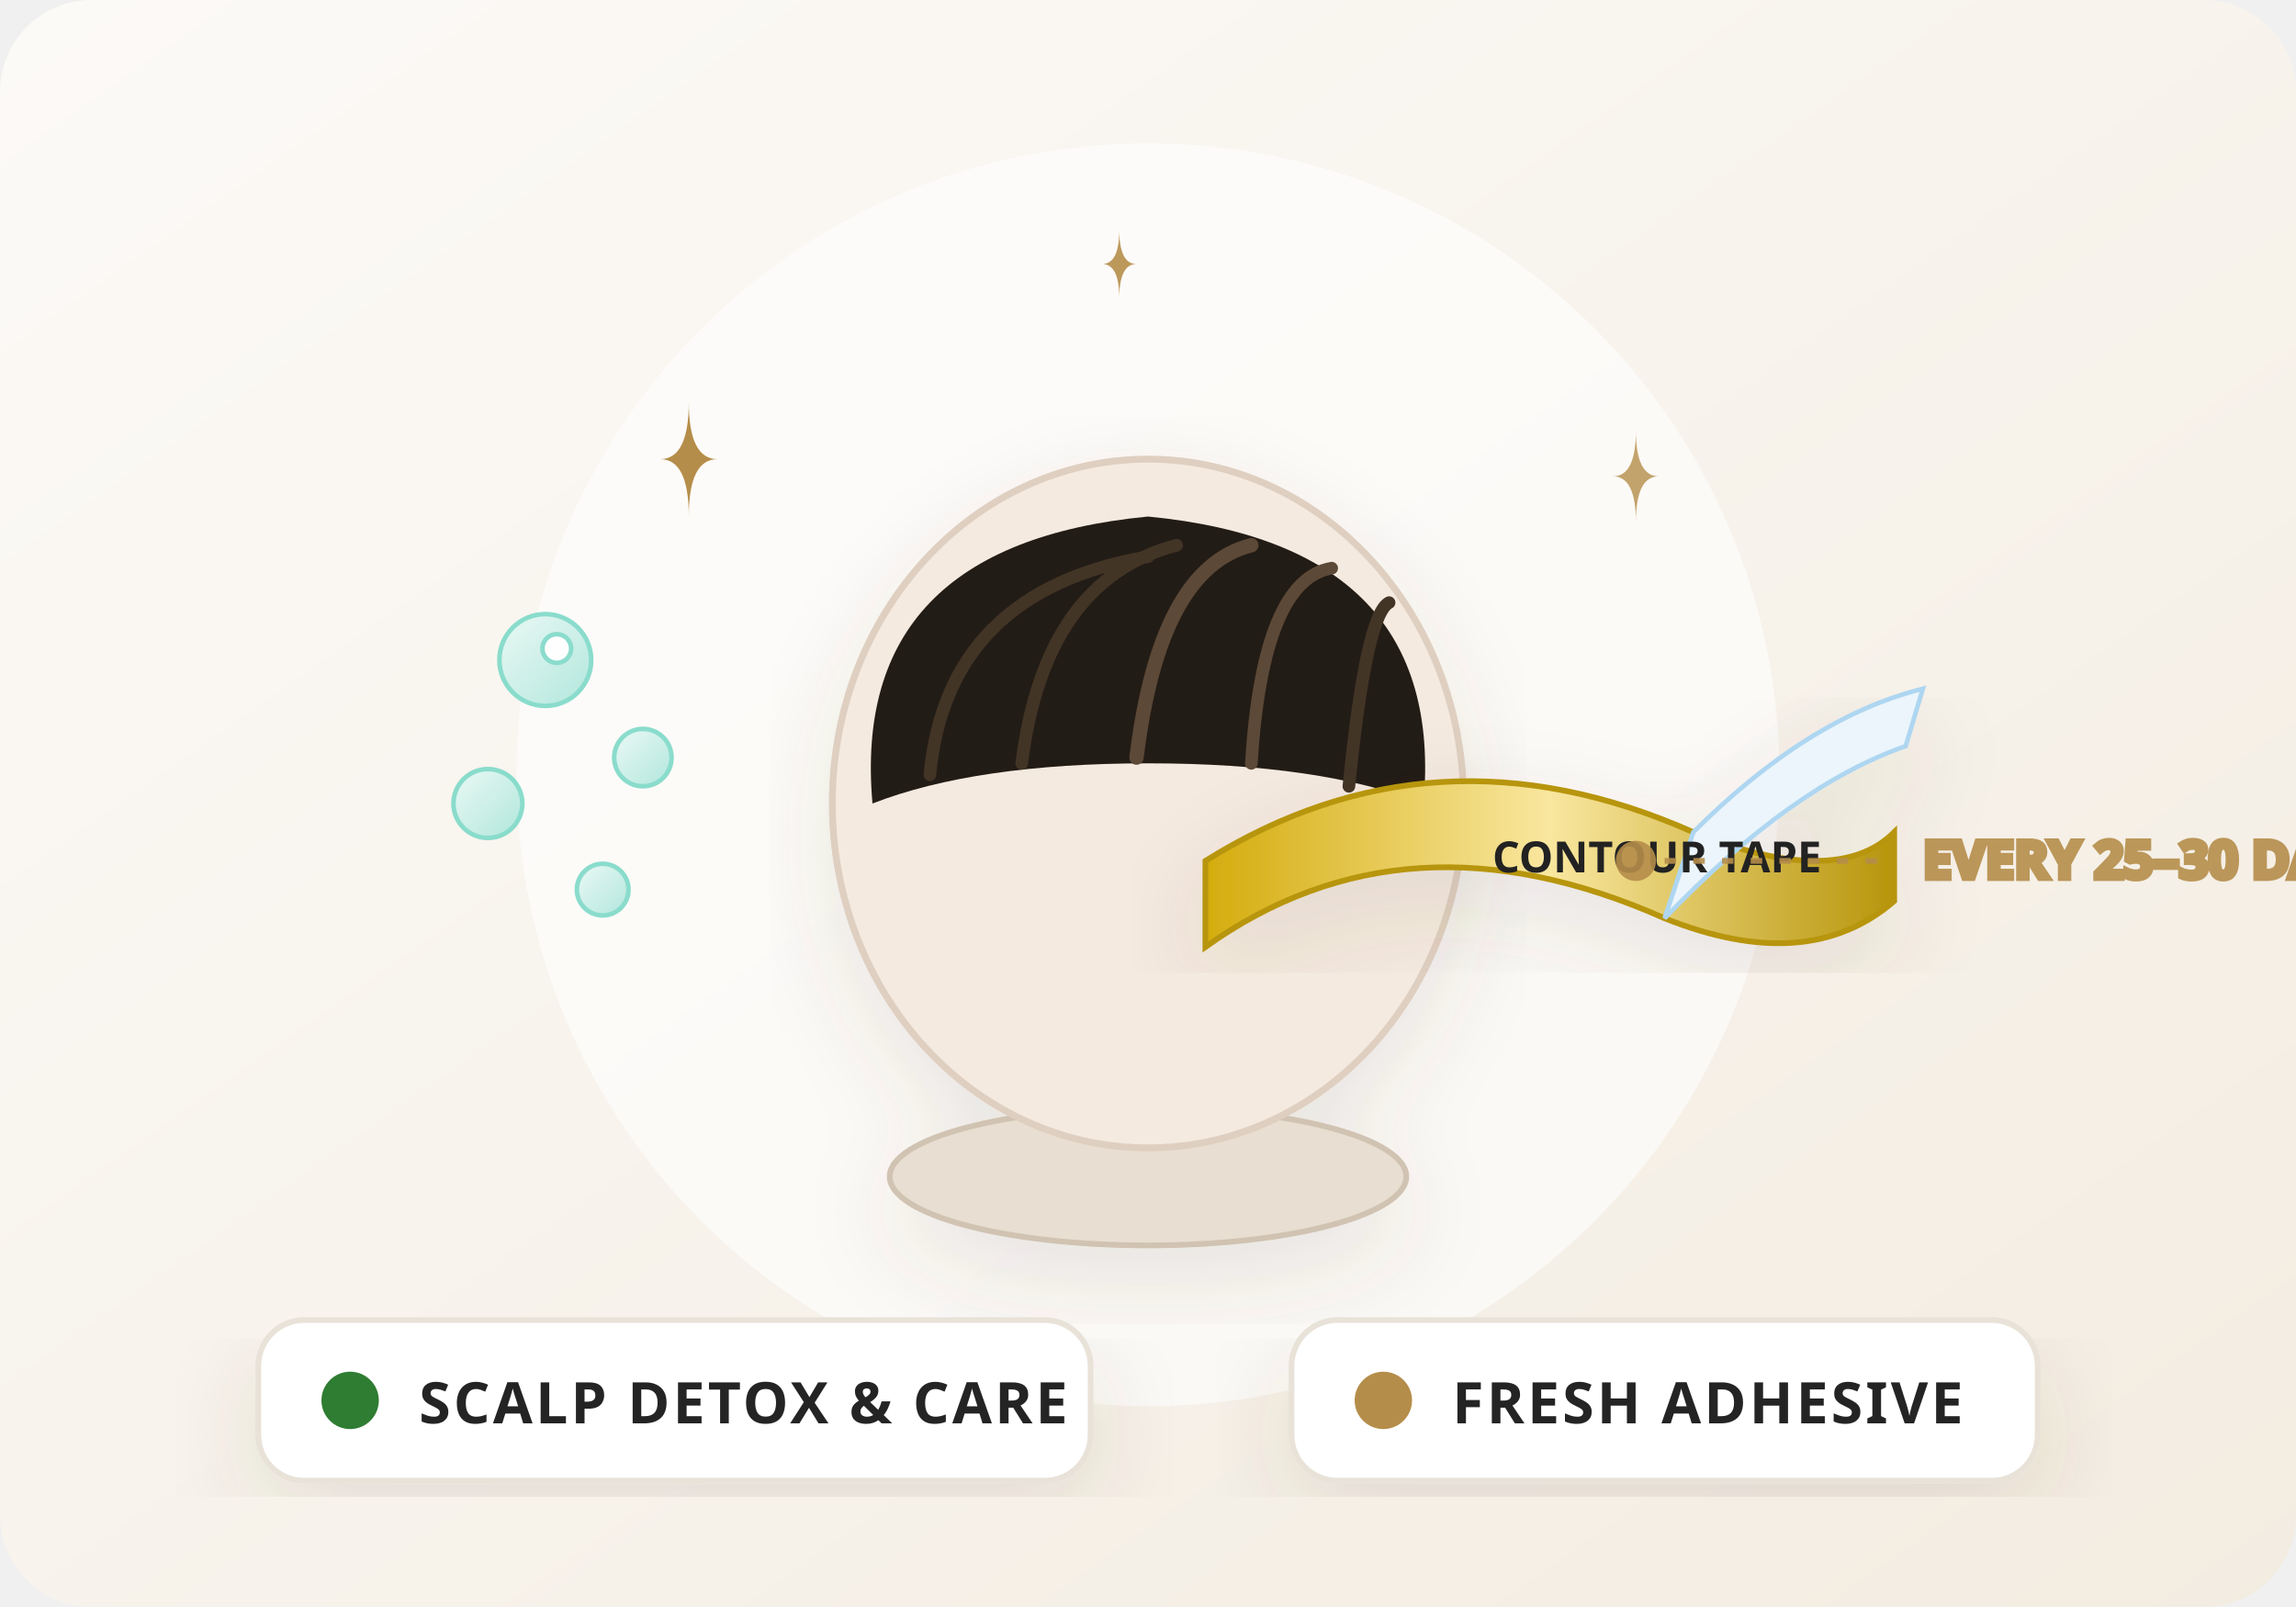
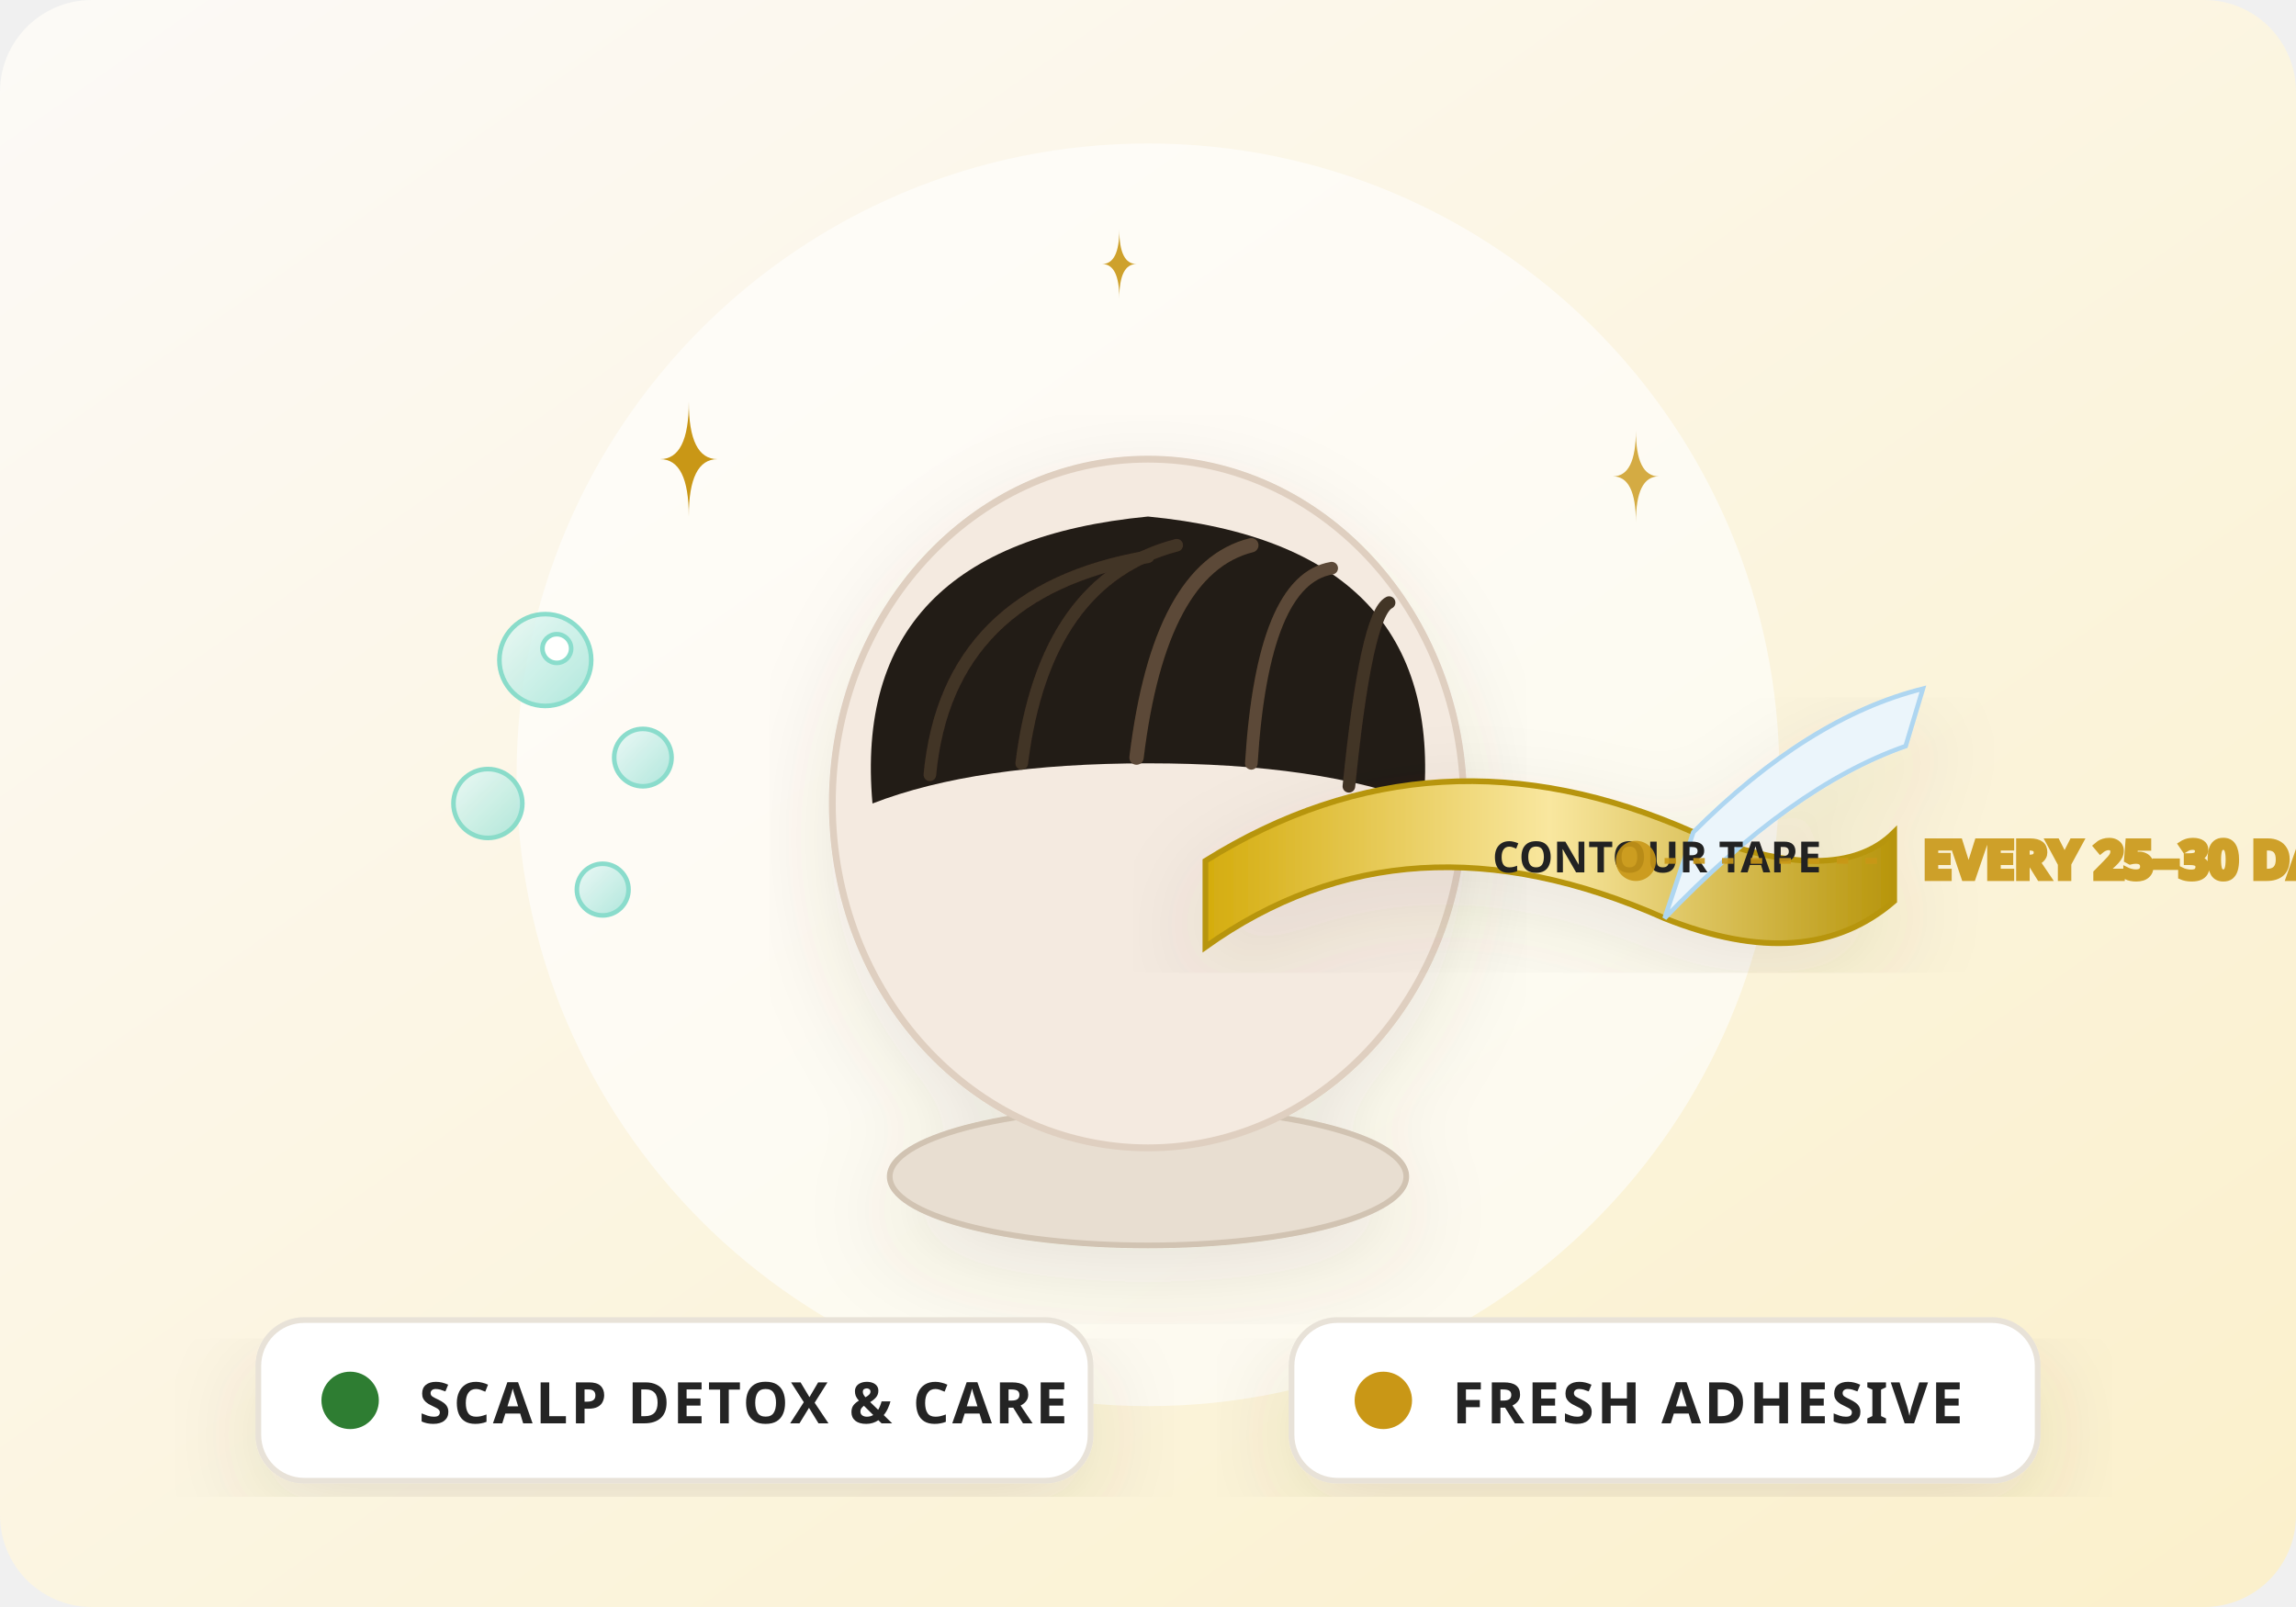
<svg xmlns="http://www.w3.org/2000/svg" viewBox="0 0 400 280" width="100%" height="100%">
  <defs>
    <linearGradient id="bgGrad6" x1="0%" y1="0%" x2="100%" y2="100%">
      <stop offset="0%" stop-color="#FCFAF7" />
-       <stop offset="100%" stop-color="#F3ECE1" />
+       <stop offset="100%" stop-color="#FBF0CB" />
    </linearGradient>
    <linearGradient id="hygieneClean" x1="0%" y1="0%" x2="100%" y2="100%">
      <stop offset="0%" stop-color="#E8F8F5" />
      <stop offset="100%" stop-color="#A3E4D7" />
    </linearGradient>
    <linearGradient id="tapeRibbon" x1="0%" y1="0%" x2="100%" y2="0%">
      <stop offset="0%" stop-color="#D4AC0D" />
      <stop offset="50%" stop-color="#F9E79F" />
      <stop offset="100%" stop-color="#B7950B" />
    </linearGradient>
    <filter id="softShadow6" x="-10%" y="-10%" width="120%" height="120%">
      <feDropShadow dx="0" dy="6" stdDeviation="8" flood-color="#554433" flood-opacity="0.12" />
    </filter>
  </defs>
  <rect width="400" height="280" rx="16" fill="url(#bgGrad6)" />
  <circle cx="200" cy="135" r="110" fill="#FFFFFF" fill-opacity="0.6" />
  <g filter="url(#softShadow6)" transform="translate(140, 65)">
    <ellipse cx="60" cy="140" rx="45" ry="12" fill="#E8DED1" stroke="#D1C3B2" stroke-width="1" />
    <path d="M 45 138 L 45 110 L 75 110 L 75 138 Z" fill="#E8DED1" />
    <ellipse cx="60" cy="75" rx="55" ry="60" fill="#F4EAE0" stroke="#DFCFC0" stroke-width="1.2" />
    <path d="M 12 75 Q 8 30 60 25 Q 112 30 108 75 Q 90 68 60 68 Q 30 68 12 75 Z" fill="#241C15" />
    <g stroke="#423427" stroke-width="2.2" stroke-linecap="round" fill="none">
      <path d="M 22 70 Q 25 38 60 32" />
      <path d="M 38 68 Q 42 36 65 30" />
      <path d="M 58 67 Q 62 34 78 30" stroke="#5C4937" stroke-width="2.5" />
      <path d="M 78 68 Q 80 36 92 34" stroke="#5C4937" />
      <path d="M 95 72 Q 98 42 102 40" />
    </g>
  </g>
  <g filter="url(#softShadow6)" transform="translate(210, 105)">
    <path d="M 0 45 Q 40 20 85 40 Q 110 50 120 40 L 120 52 Q 105 65 80 55 Q 35 35 0 60 Z" fill="url(#tapeRibbon)" stroke="#B7950B" stroke-width="1" />
    <path d="M 85 40 Q 105 20 125 15 L 122 25 Q 102 32 80 55 Z" fill="#EBF5FB" stroke="#AED6F1" stroke-width="0.8" />
    <text x="50" y="47" font-family="'DM Sans', system-ui, sans-serif" font-size="7.5" font-weight="800" fill="#242424">CONTOUR TAPE</text>
  </g>
-   <g fill="#B58D4A">
+   <g fill="#C99716">
    <path d="M 120 70 Q 120 80 125 80 Q 120 80 120 90 Q 120 80 115 80 Q 120 80 120 70 Z" />
    <path d="M 285 75 Q 285 83 289 83 Q 285 83 285 91 Q 285 83 281 83 Q 285 83 285 75 Z" opacity="0.8" />
    <path d="M 195 40 Q 195 46 198 46 Q 195 46 195 52 Q 195 46 192 46 Q 195 46 195 40 Z" opacity="0.9" />
  </g>
  <g fill="url(#hygieneClean)" stroke="#76D7C4" stroke-width="0.8" opacity="0.85">
    <circle cx="95" cy="115" r="8" />
    <circle cx="97" cy="113" r="2.5" fill="#FFFFFF" />
    <circle cx="112" cy="132" r="5" />
    <circle cx="85" cy="140" r="6" />
    <circle cx="105" cy="155" r="4.5" />
  </g>
-   <g stroke="#B58D4A" stroke-width="1" opacity="0.9">
+   <g stroke="#C99716" stroke-width="1" opacity="0.9">
    <path d="M 285 150 L 330 150" stroke-dasharray="2 3" />
-     <circle cx="285" cy="150" r="3" fill="#B58D4A" />
-     <text x="335" y="153" font-family="'DM Sans', system-ui, sans-serif" font-size="9" font-weight="700" fill="#B58D4A">EVERY 25–30 DAYS</text>
+     <circle cx="285" cy="150" r="3" fill="#C99716" />
+     <text x="335" y="153" font-family="'DM Sans', system-ui, sans-serif" font-size="9" font-weight="700" fill="#C99716">EVERY 25–30 DAYS</text>
  </g>
  <g transform="translate(45, 230)">
    <rect width="145" height="28" rx="8" fill="#FFFFFF" stroke="#E8E2D8" stroke-width="1" filter="url(#softShadow6)" />
    <circle cx="16" cy="14" r="5" fill="#2E7D32" />
    <text x="28" y="18" font-family="'DM Sans', system-ui, sans-serif" font-size="10" font-weight="700" fill="#242424" letter-spacing="0.5">SCALP DETOX &amp; CARE</text>
  </g>
  <g transform="translate(225, 230)">
    <rect width="130" height="28" rx="8" fill="#FFFFFF" stroke="#E8E2D8" stroke-width="1" filter="url(#softShadow6)" />
-     <circle cx="16" cy="14" r="5" fill="#B58D4A" />
+     <circle cx="16" cy="14" r="5" fill="#C99716" />
    <text x="28" y="18" font-family="'DM Sans', system-ui, sans-serif" font-size="10" font-weight="700" fill="#242424" letter-spacing="0.5">FRESH ADHESIVE</text>
  </g>
</svg>
